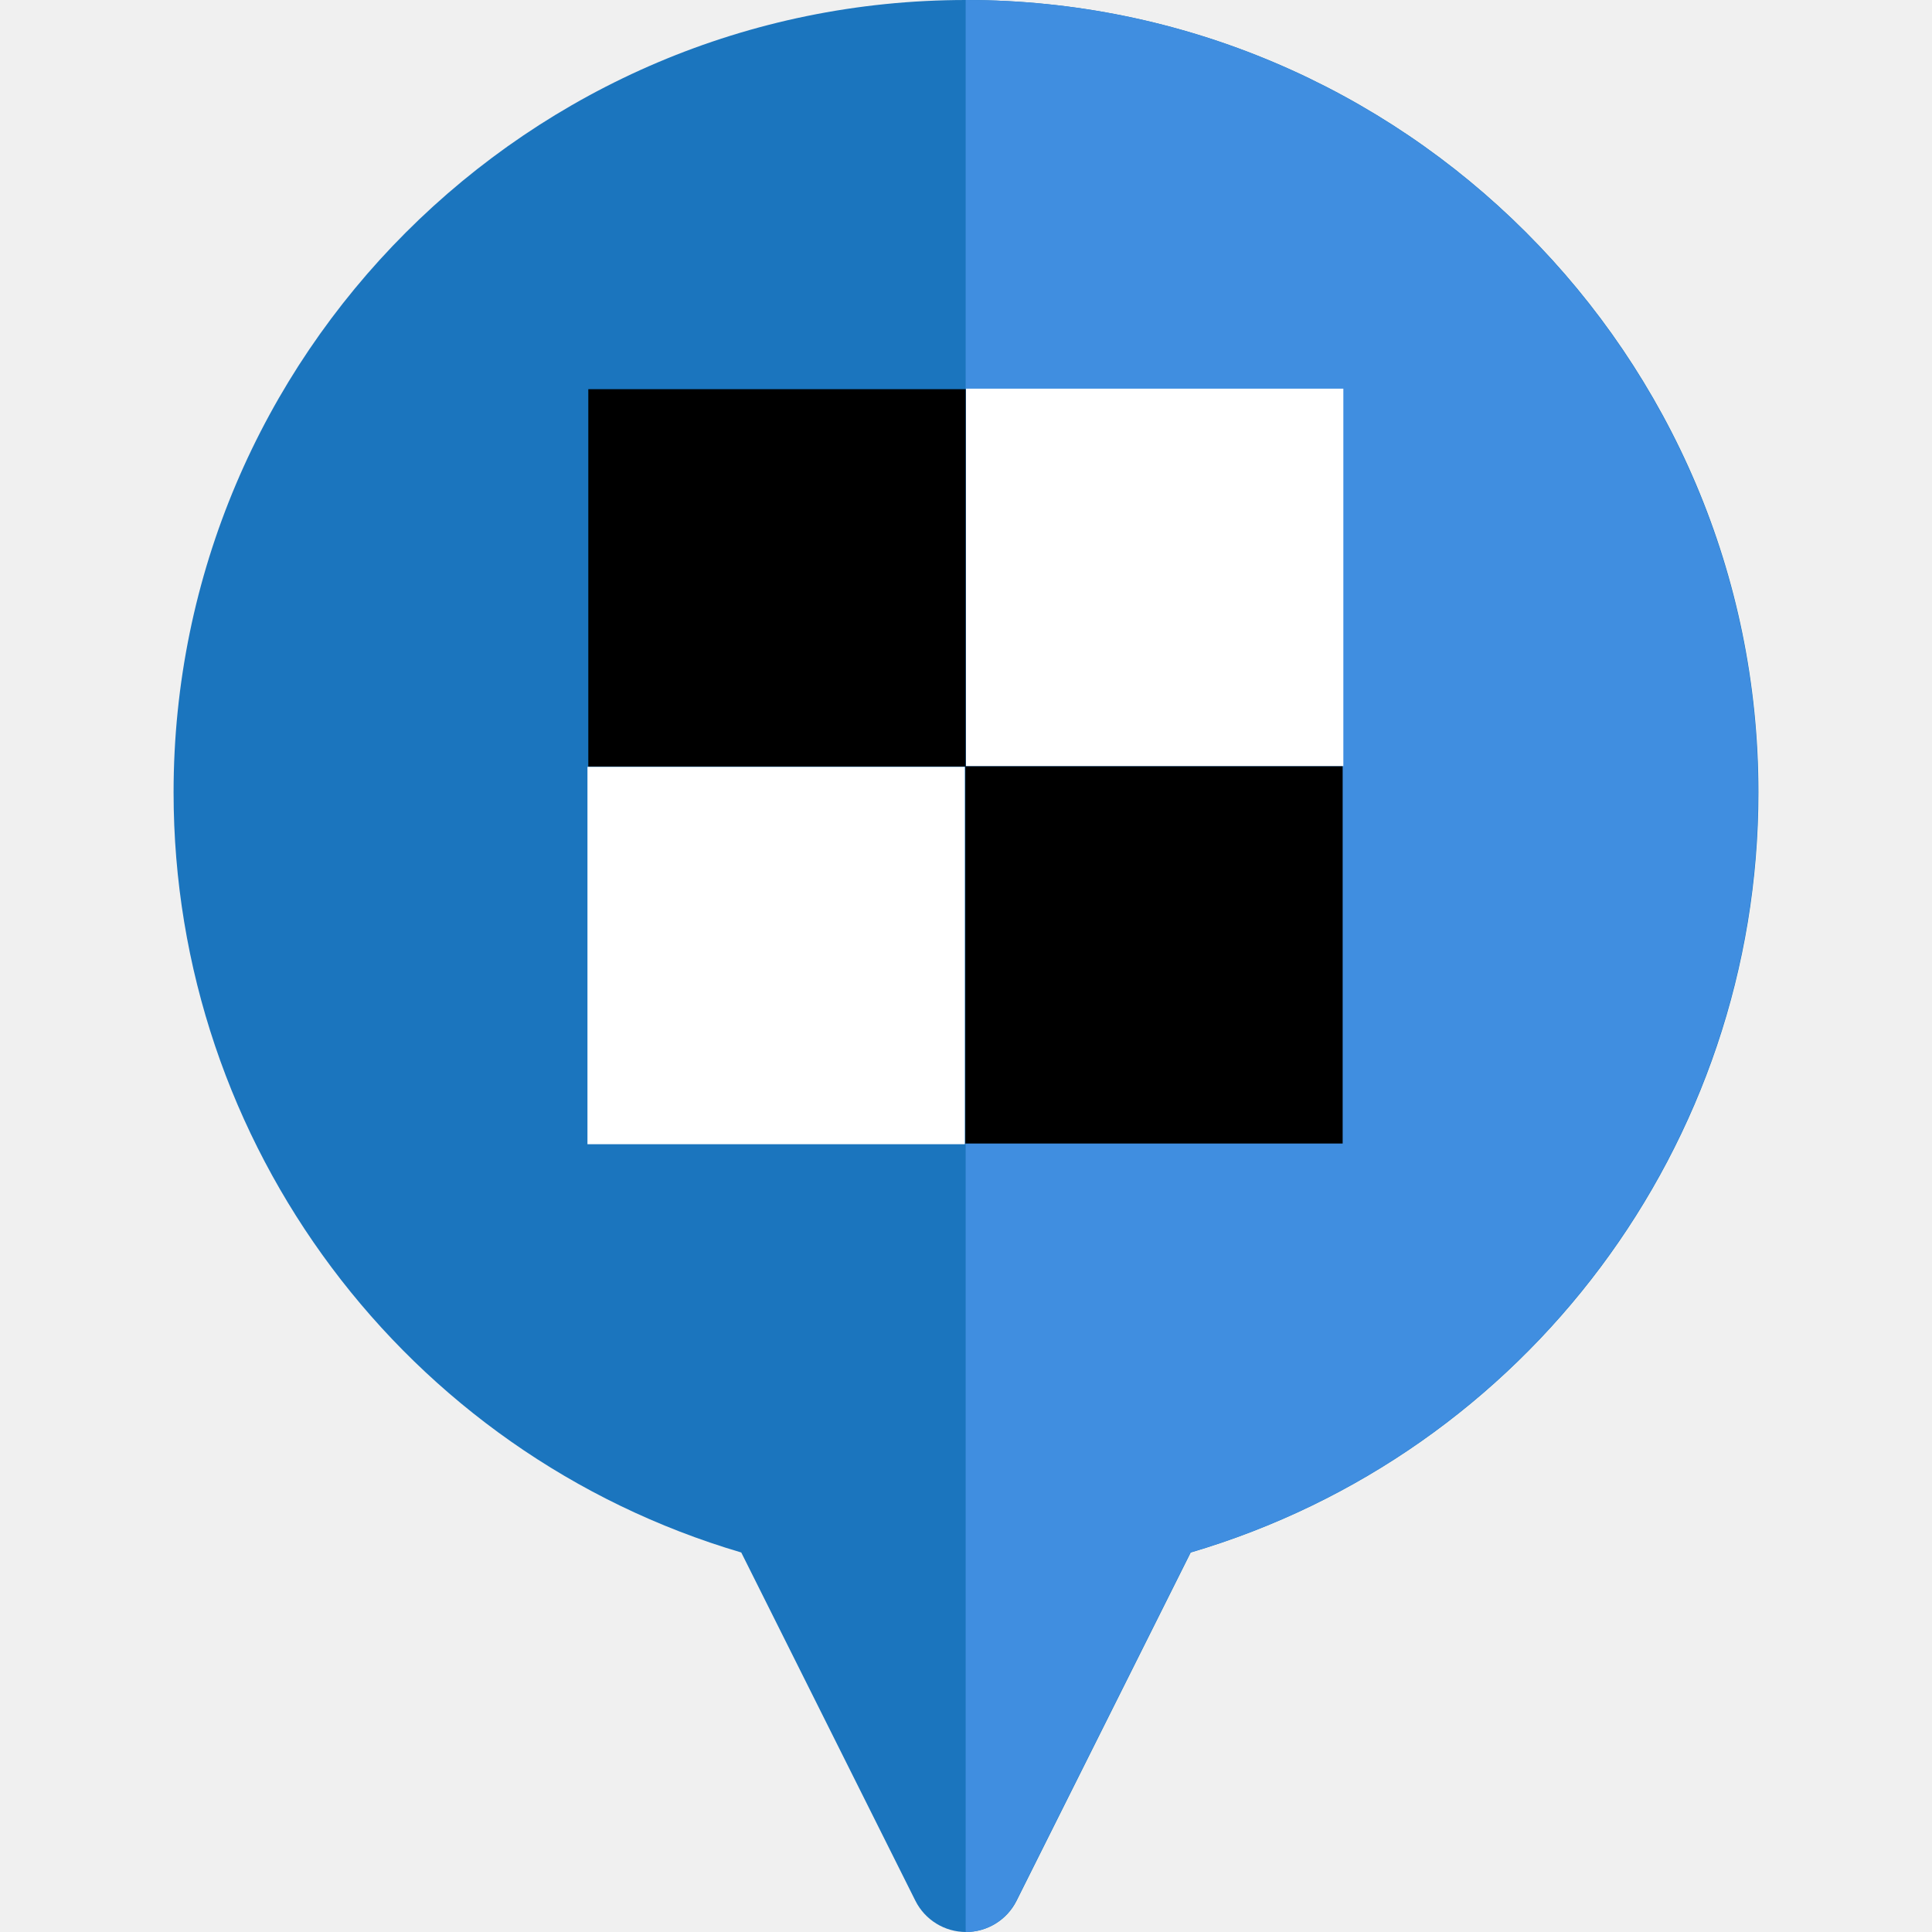
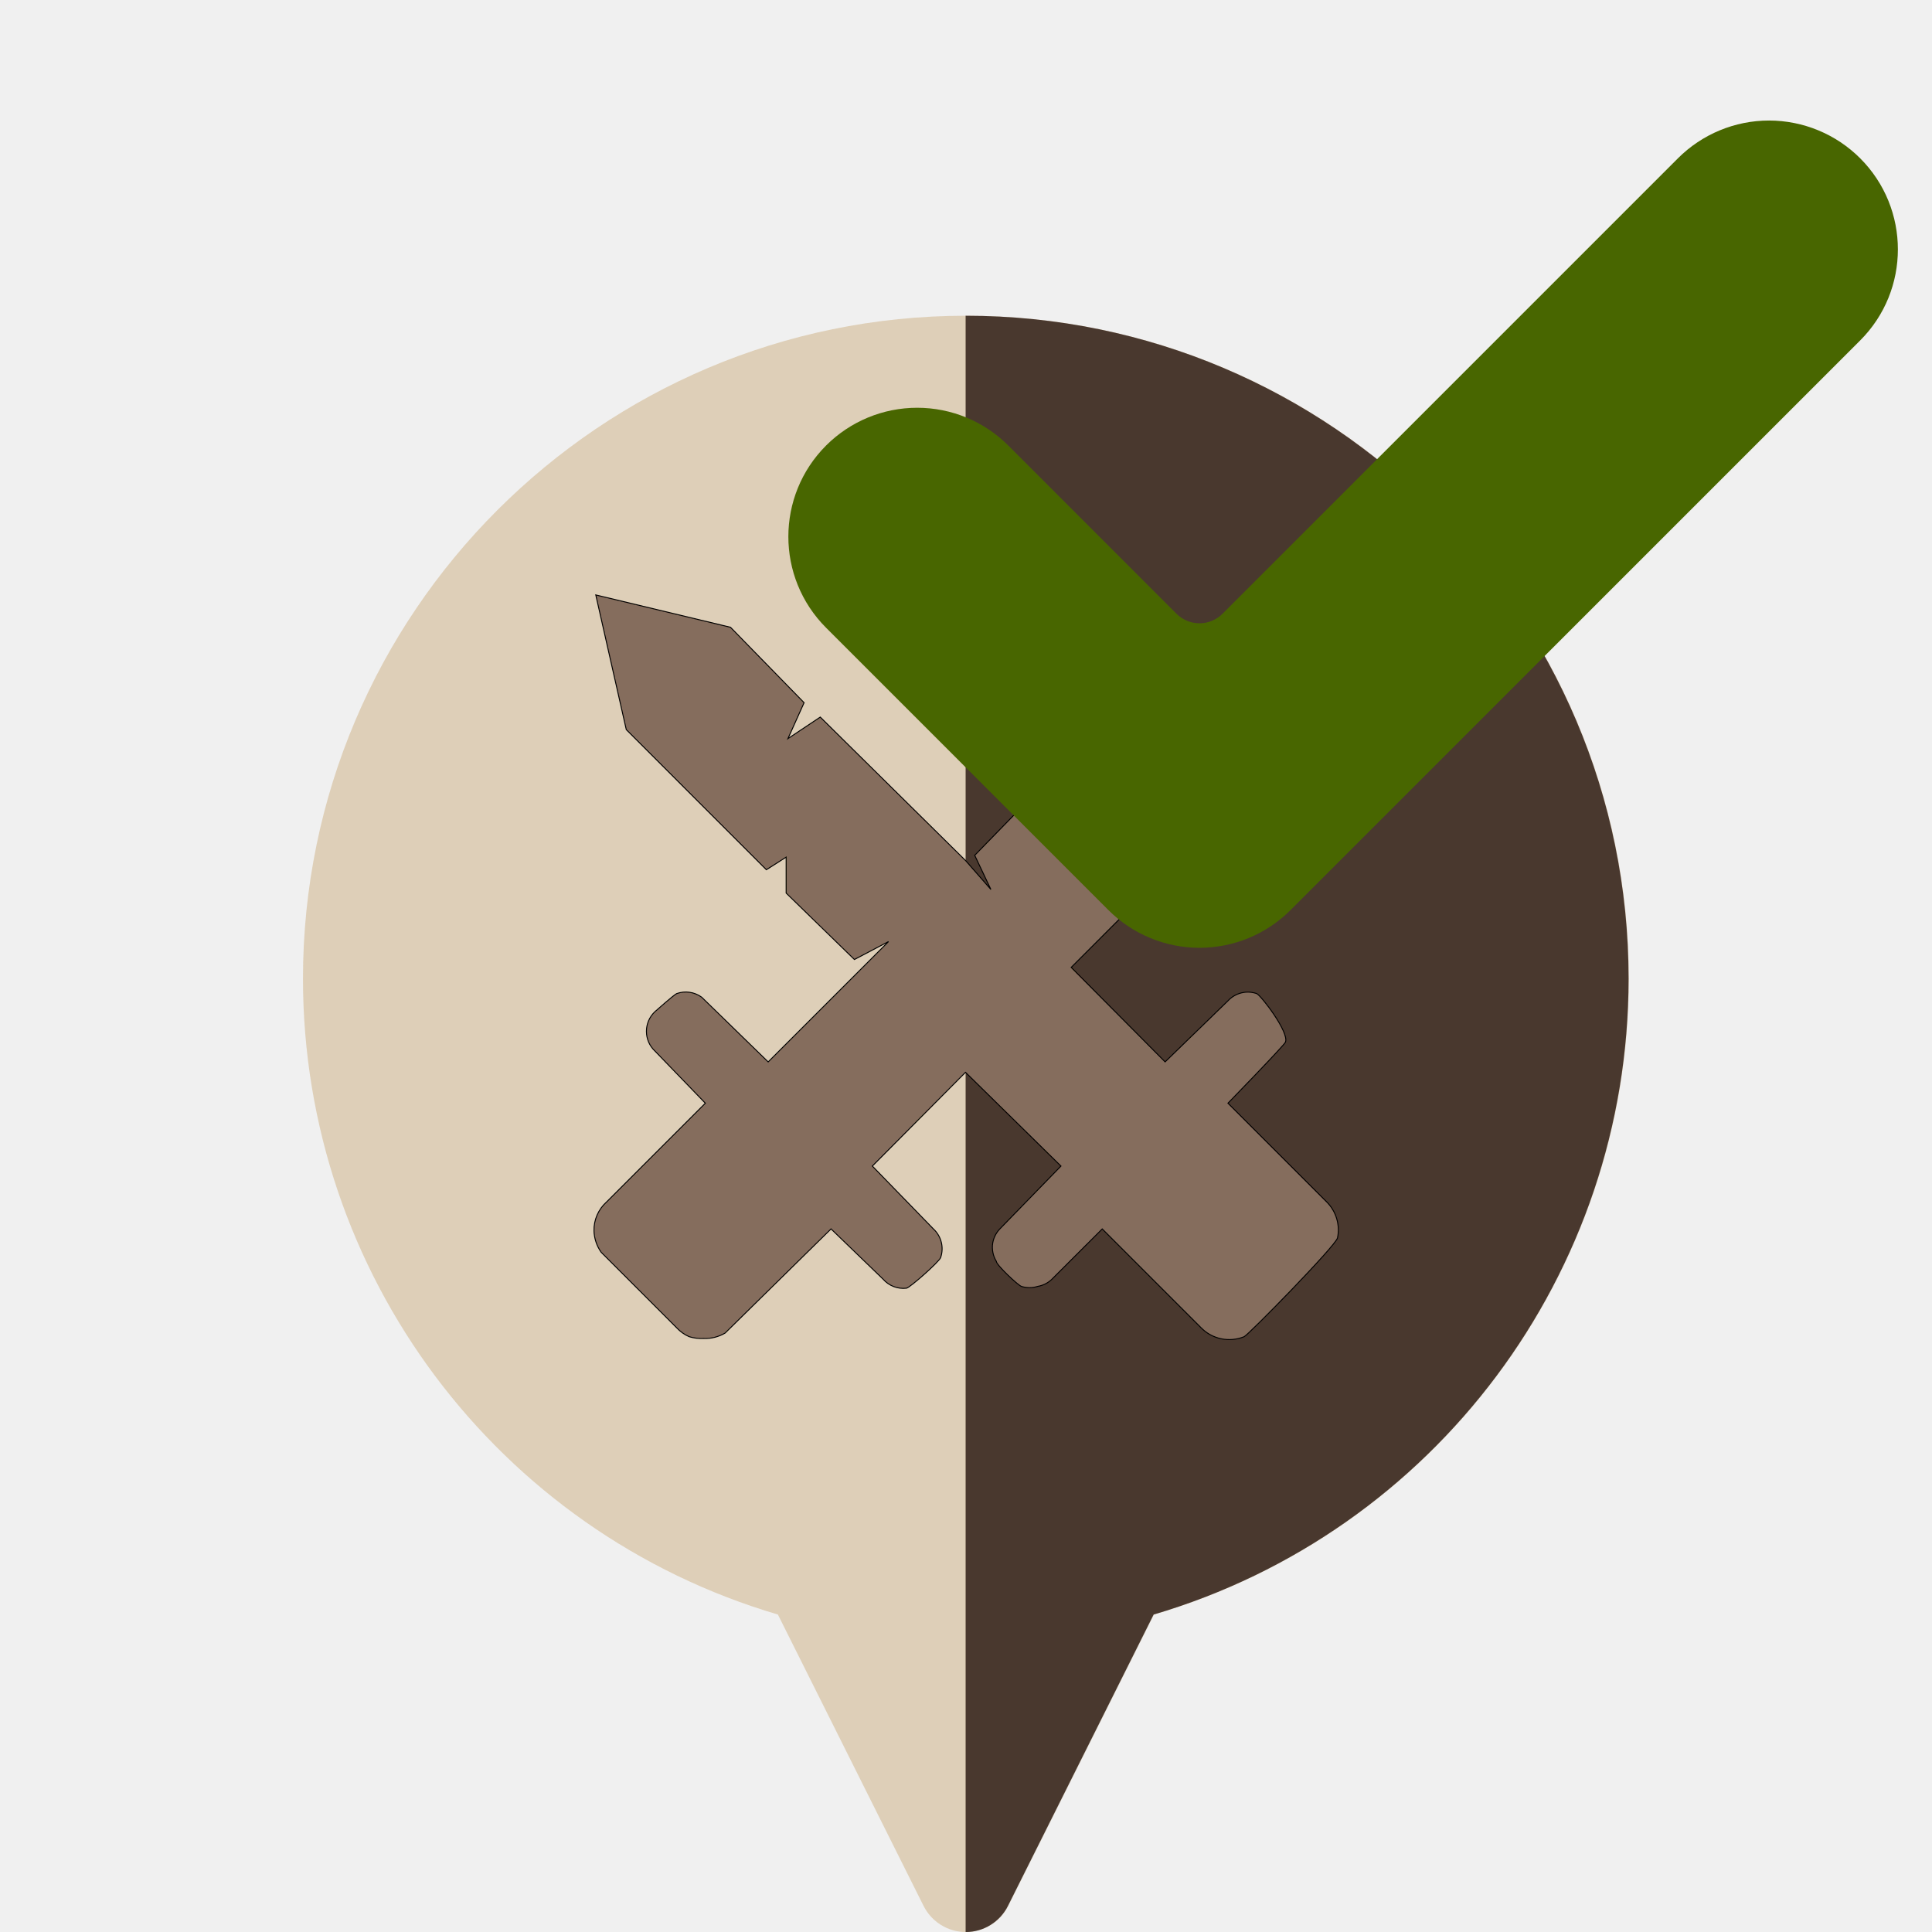
- <svg xmlns="http://www.w3.org/2000/svg" width="36" height="36" viewBox="0 0 512 512">
-   <path d="m256,512c-5.684,0 -10.875,-3.211 -13.418,-8.293l-46.141,-92.281c-88.922,-26.215 -150.441,-108.066 -150.441,-201.426c0,-115.793 94.207,-210 210,-210s210,94.207 210,210c0,93.363 -61.52,175.215 -150.445,201.43l-46.141,92.277c-2.539,5.082 -7.734,8.293 -13.414,8.293zm0,0" fill="#1b75be" id="svg_1" />
-   <path id="svg_2" fill="#408ee0" d="m255.909,0l0,512c5.68,0 10.875,-3.211 13.414,-8.293l46.141,-92.277c88.926,-26.215 150.445,-108.066 150.445,-201.43c0,-115.793 -94.207,-210 -210,-210zm0,0" />
-   <rect id="svg_3" height="100" width="100" y="203.227" x="155.682" fill="#ffffff" />
-   <rect id="svg_4" height="100" width="100" y="103.136" x="155.909" fill="#000000" />
-   <rect id="svg_5" height="100" width="100" y="203.045" x="255.818" fill="#000000" />
-   <rect id="svg_6" height="100" width="100" y="103" x="256" fill="#ffffff" />
+ <svg xmlns="http://www.w3.org/2000/svg" width="43" height="43" viewBox="0 0 612 612">
+   <path fill="#ebcd99" filter="url(#grayscale)" d="M 305.973 612.015 C 300.289 612.015 295.098 608.804 292.555 603.722 L 246.414 511.441 C 157.493 485.226 95.973 403.374 95.973 310.015 C 95.973 194.222 190.18 100.015 305.973 100.015 C 421.766 100.015 515.973 194.222 515.973 310.015 C 515.973 403.378 454.453 485.23 365.528 511.445 L 319.387 603.722 C 316.848 608.804 311.653 612.015 305.973 612.015 Z M 305.973 612.015" />
+   <path fill="#54341f" filter="url(#grayscale)" d="M 305.882 100.015 L 305.882 612.015 C 311.562 612.015 316.757 608.804 319.296 603.722 L 365.437 511.445 C 454.363 485.23 515.882 403.378 515.882 310.015 C 515.882 194.222 421.675 100.015 305.882 100.015 Z M 305.882 100.015" />
+   <path fill="#966840" filter="url(#grayscale)" d="M 420.273 380.747 L 388.977 349.459 C 388.977 349.459 406.783 331.158 407.19 330.118 C 408.455 327.006 399.38 315.249 398.084 314.747 C 394.873 313.627 391.294 314.528 388.977 317.036 L 369.073 336.377 L 339.32 306.441 L 385.571 260.142 L 378.737 249.903 L 390.12 255.597 L 414.007 231.689 L 424.253 189.026 L 381.017 198.129 L 337.207 242.505 L 341.759 249.326 L 329.81 249.326 L 308.76 270.946 L 313.88 281.756 L 305.92 272.654 L 259.834 227.151 L 249.594 233.974 L 254.713 222.591 L 231.392 198.698 L 188.724 188.458 L 198.388 231.126 L 242.764 275.504 L 249.029 271.517 L 249.029 282.901 L 270.65 303.943 L 281.46 298.26 L 243.335 336.377 L 222.293 315.894 C 219.989 314.209 217.003 313.783 214.323 314.747 C 213.235 315.329 207.49 320.441 207.49 320.441 C 203.859 323.821 203.859 329.586 207.49 332.963 L 223.427 349.459 L 192.135 380.747 C 189.543 383.066 188.091 386.39 188.155 389.862 C 188.223 392.297 189.01 394.668 190.434 396.677 L 214.323 420.577 C 215.443 421.79 216.789 422.761 218.303 423.422 C 219.782 423.874 221.315 424.062 222.854 423.988 C 225.253 424.087 227.618 423.49 229.691 422.278 L 263.252 389.285 L 279.742 405.209 C 281.602 407.324 284.362 408.388 287.153 408.065 C 288.405 407.774 297.483 399.694 297.957 398.387 C 299.077 395.169 298.183 391.596 295.677 389.285 L 276.334 369.376 L 305.843 339.676 L 336.081 369.376 L 316.723 389.285 C 315.518 390.537 314.731 392.128 314.451 393.837 C 314.157 395.802 314.564 397.822 315.594 399.526 C 315.594 400.666 322.276 406.986 323.557 407.494 C 325.228 408.02 327.011 408.02 328.682 407.494 C 330.397 407.212 331.982 406.418 333.221 405.209 L 349.156 389.285 L 380.451 420.577 C 384.001 424.21 389.395 425.333 394.108 423.422 C 395.593 422.728 423.205 394.517 423.685 392.128 C 424.541 388.004 423.251 383.726 420.273 380.747 Z" stroke="#000" stroke-width=".3" />
+   <path fill="#486600" d="M 589.234 107.855 L 408.818 288.271 C 401.165 295.935 390.783 300.234 379.956 300.234 C 369.13 300.234 358.747 295.924 351.095 288.271 L 261.676 198.853 C 245.744 182.909 245.744 157.072 261.687 141.117 C 269.341 133.464 279.713 129.166 290.538 129.166 C 301.364 129.166 311.736 133.464 319.389 141.117 L 372.678 194.418 C 374.612 196.351 377.238 197.442 379.968 197.442 C 382.697 197.442 385.324 196.351 387.257 194.418 L 531.522 50.142 C 539.186 42.489 549.557 38.179 560.395 38.179 C 571.21 38.19 581.592 42.489 589.246 50.142 C 605.177 66.086 605.177 91.922 589.234 107.855 Z" />
+   <filter id="grayscale">
+     <feColorMatrix type="saturate" values="0.5" />
+   </filter>
</svg>
